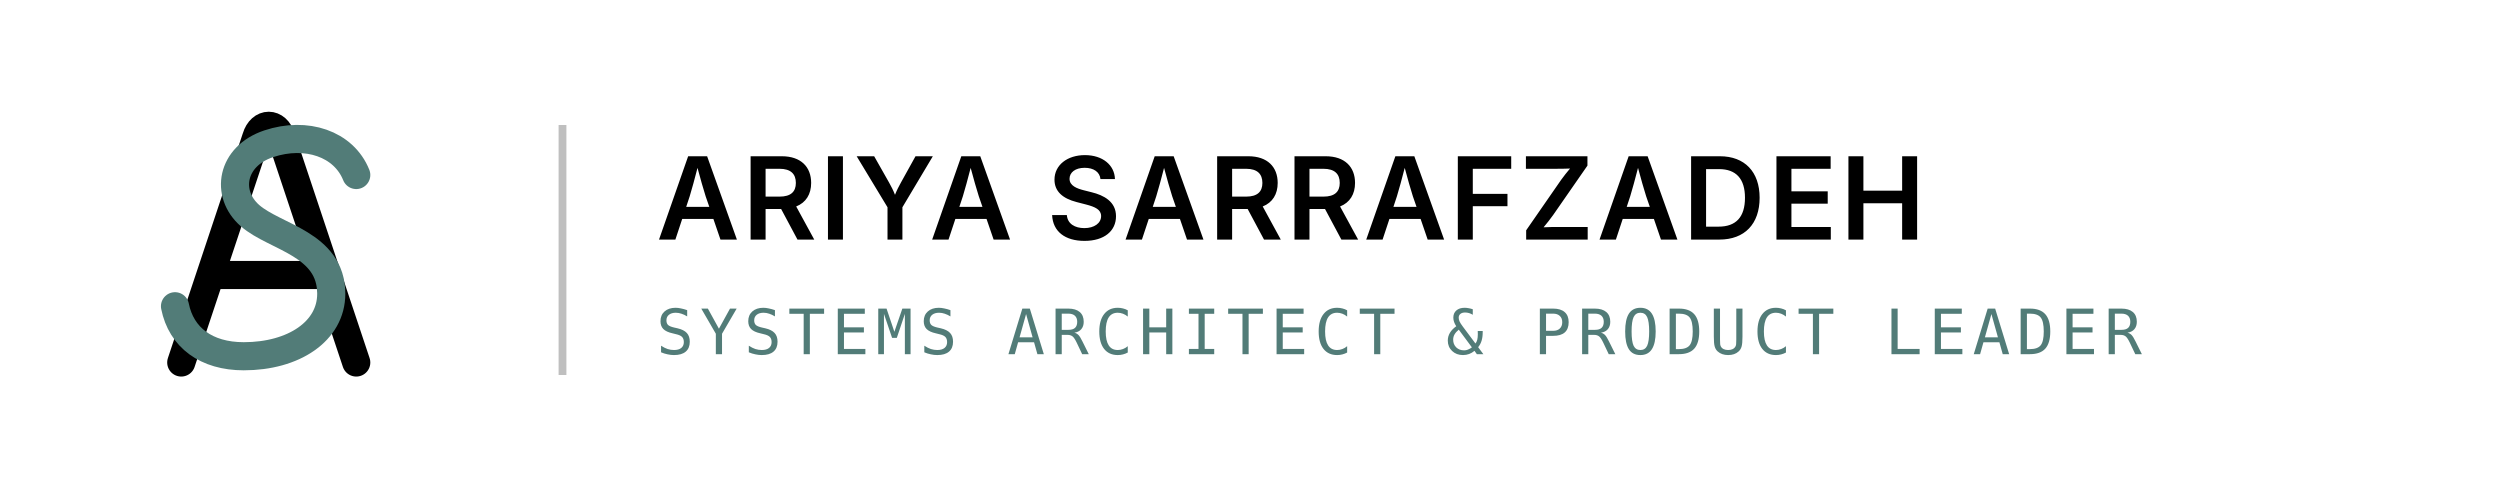
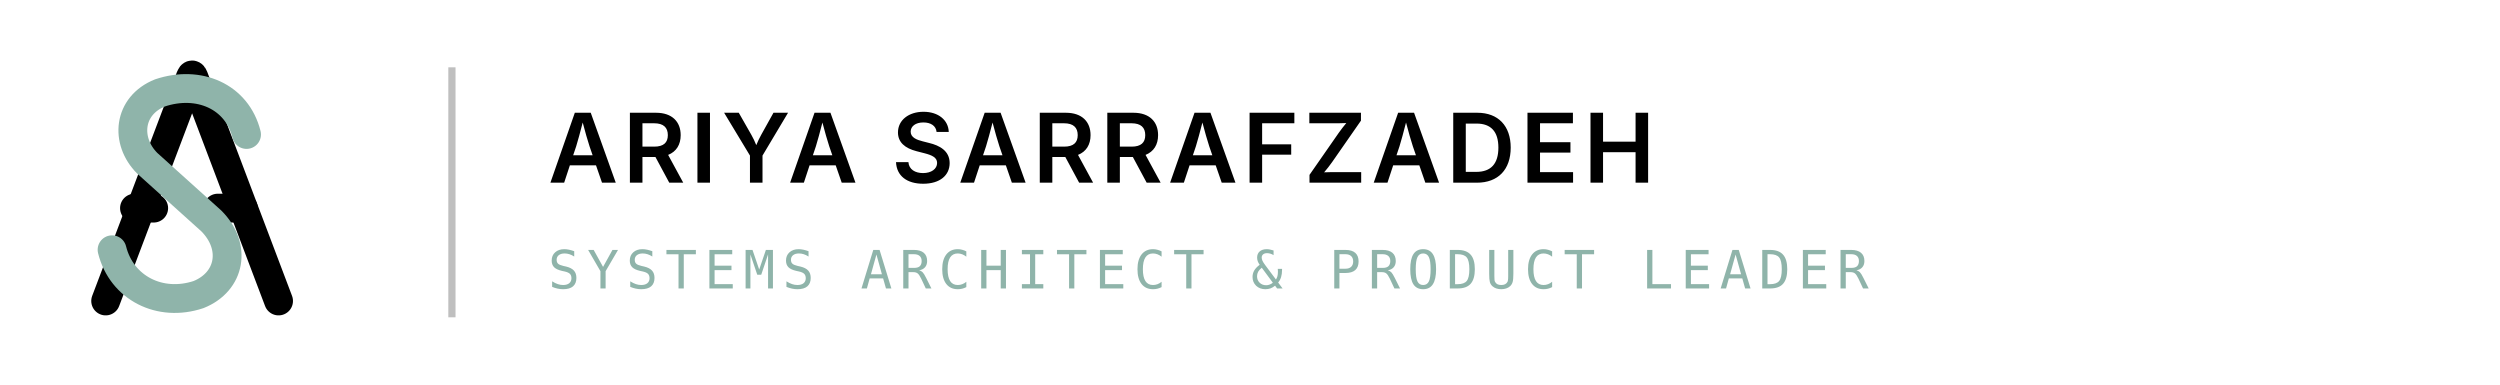
- <svg xmlns="http://www.w3.org/2000/svg" viewBox="0 0 480 96" fill="none">
-   <g transform="translate(18, 12) scale(0.6)">
-     <path d="M28 96 L52 24 C53.5 19 58.5 19 60 24 L84 96" stroke="currentColor" stroke-width="9" stroke-linecap="round" stroke-linejoin="round" />
-     <path d="M38 68 L74 68" stroke="currentColor" stroke-width="9" stroke-linecap="round" stroke-linejoin="round" />
-     <path d="M84 36 C80 26 68 22 56 26 C44 30 42 42 50 49 C58 56 76 58 76 74 C76 86 64 94 48 94 C36 94 28 88 26 78" stroke="#527C78" stroke-width="9" stroke-linecap="round" stroke-linejoin="round" />
+ <svg xmlns="http://www.w3.org/2000/svg" viewBox="0 0 520 80" fill="none">
+   <g transform="translate(0, 0) scale(0.666)">
+     <path d="M33 94 L59.5 24 C59.8 23.2 60.2 23.2 60.5 24 L87 94" stroke="currentColor" stroke-width="9" stroke-linecap="round" stroke-linejoin="round" />
+     <line x1="42" y1="65" x2="48" y2="65" stroke="currentColor" stroke-width="9" stroke-linecap="round" />
+     <line x1="68" y1="65" x2="76" y2="65" stroke="currentColor" stroke-width="9" stroke-linecap="round" />
+     <path d="M77 42 C74 30 62 25 50 29 C40 33 39 44 46 51 L66 69 C74 77 72 88 62 92 C50 96 38 90 35 78" stroke="#8FB4AA" stroke-width="9" stroke-linecap="round" stroke-linejoin="round" />
  </g>
-   <line x1="108" y1="24" x2="108" y2="72" stroke="currentColor" stroke-opacity="0.25" stroke-width="1.5" />
-   <text x="126" y="46" font-family="'IBM Plex Sans', -apple-system, BlinkMacSystemFont, sans-serif" font-size="22" font-weight="600" fill="currentColor" letter-spacing="0.5">ARIYA SARRAFZADEH</text>
-   <text x="126" y="68" font-family="'IBM Plex Mono', monospace" font-size="12" font-weight="500" fill="#527C78" letter-spacing="1.2">SYSTEMS ARCHITECT &amp; PRODUCT LEADER</text>
+   <line x1="94" y1="14" x2="94" y2="66" stroke="currentColor" stroke-opacity="0.25" stroke-width="1.5" />
+   <text x="114" y="38" font-family="'IBM Plex Sans', -apple-system, BlinkMacSystemFont, sans-serif" font-size="20" font-weight="600" fill="currentColor" letter-spacing="1">ARIYA SARRAFZADEH</text>
+   <text x="114" y="60" font-family="'IBM Plex Mono', monospace" font-size="11" font-weight="500" fill="#8FB4AA" letter-spacing="1.5">SYSTEMS ARCHITECT &amp; PRODUCT LEADER</text>
</svg>
